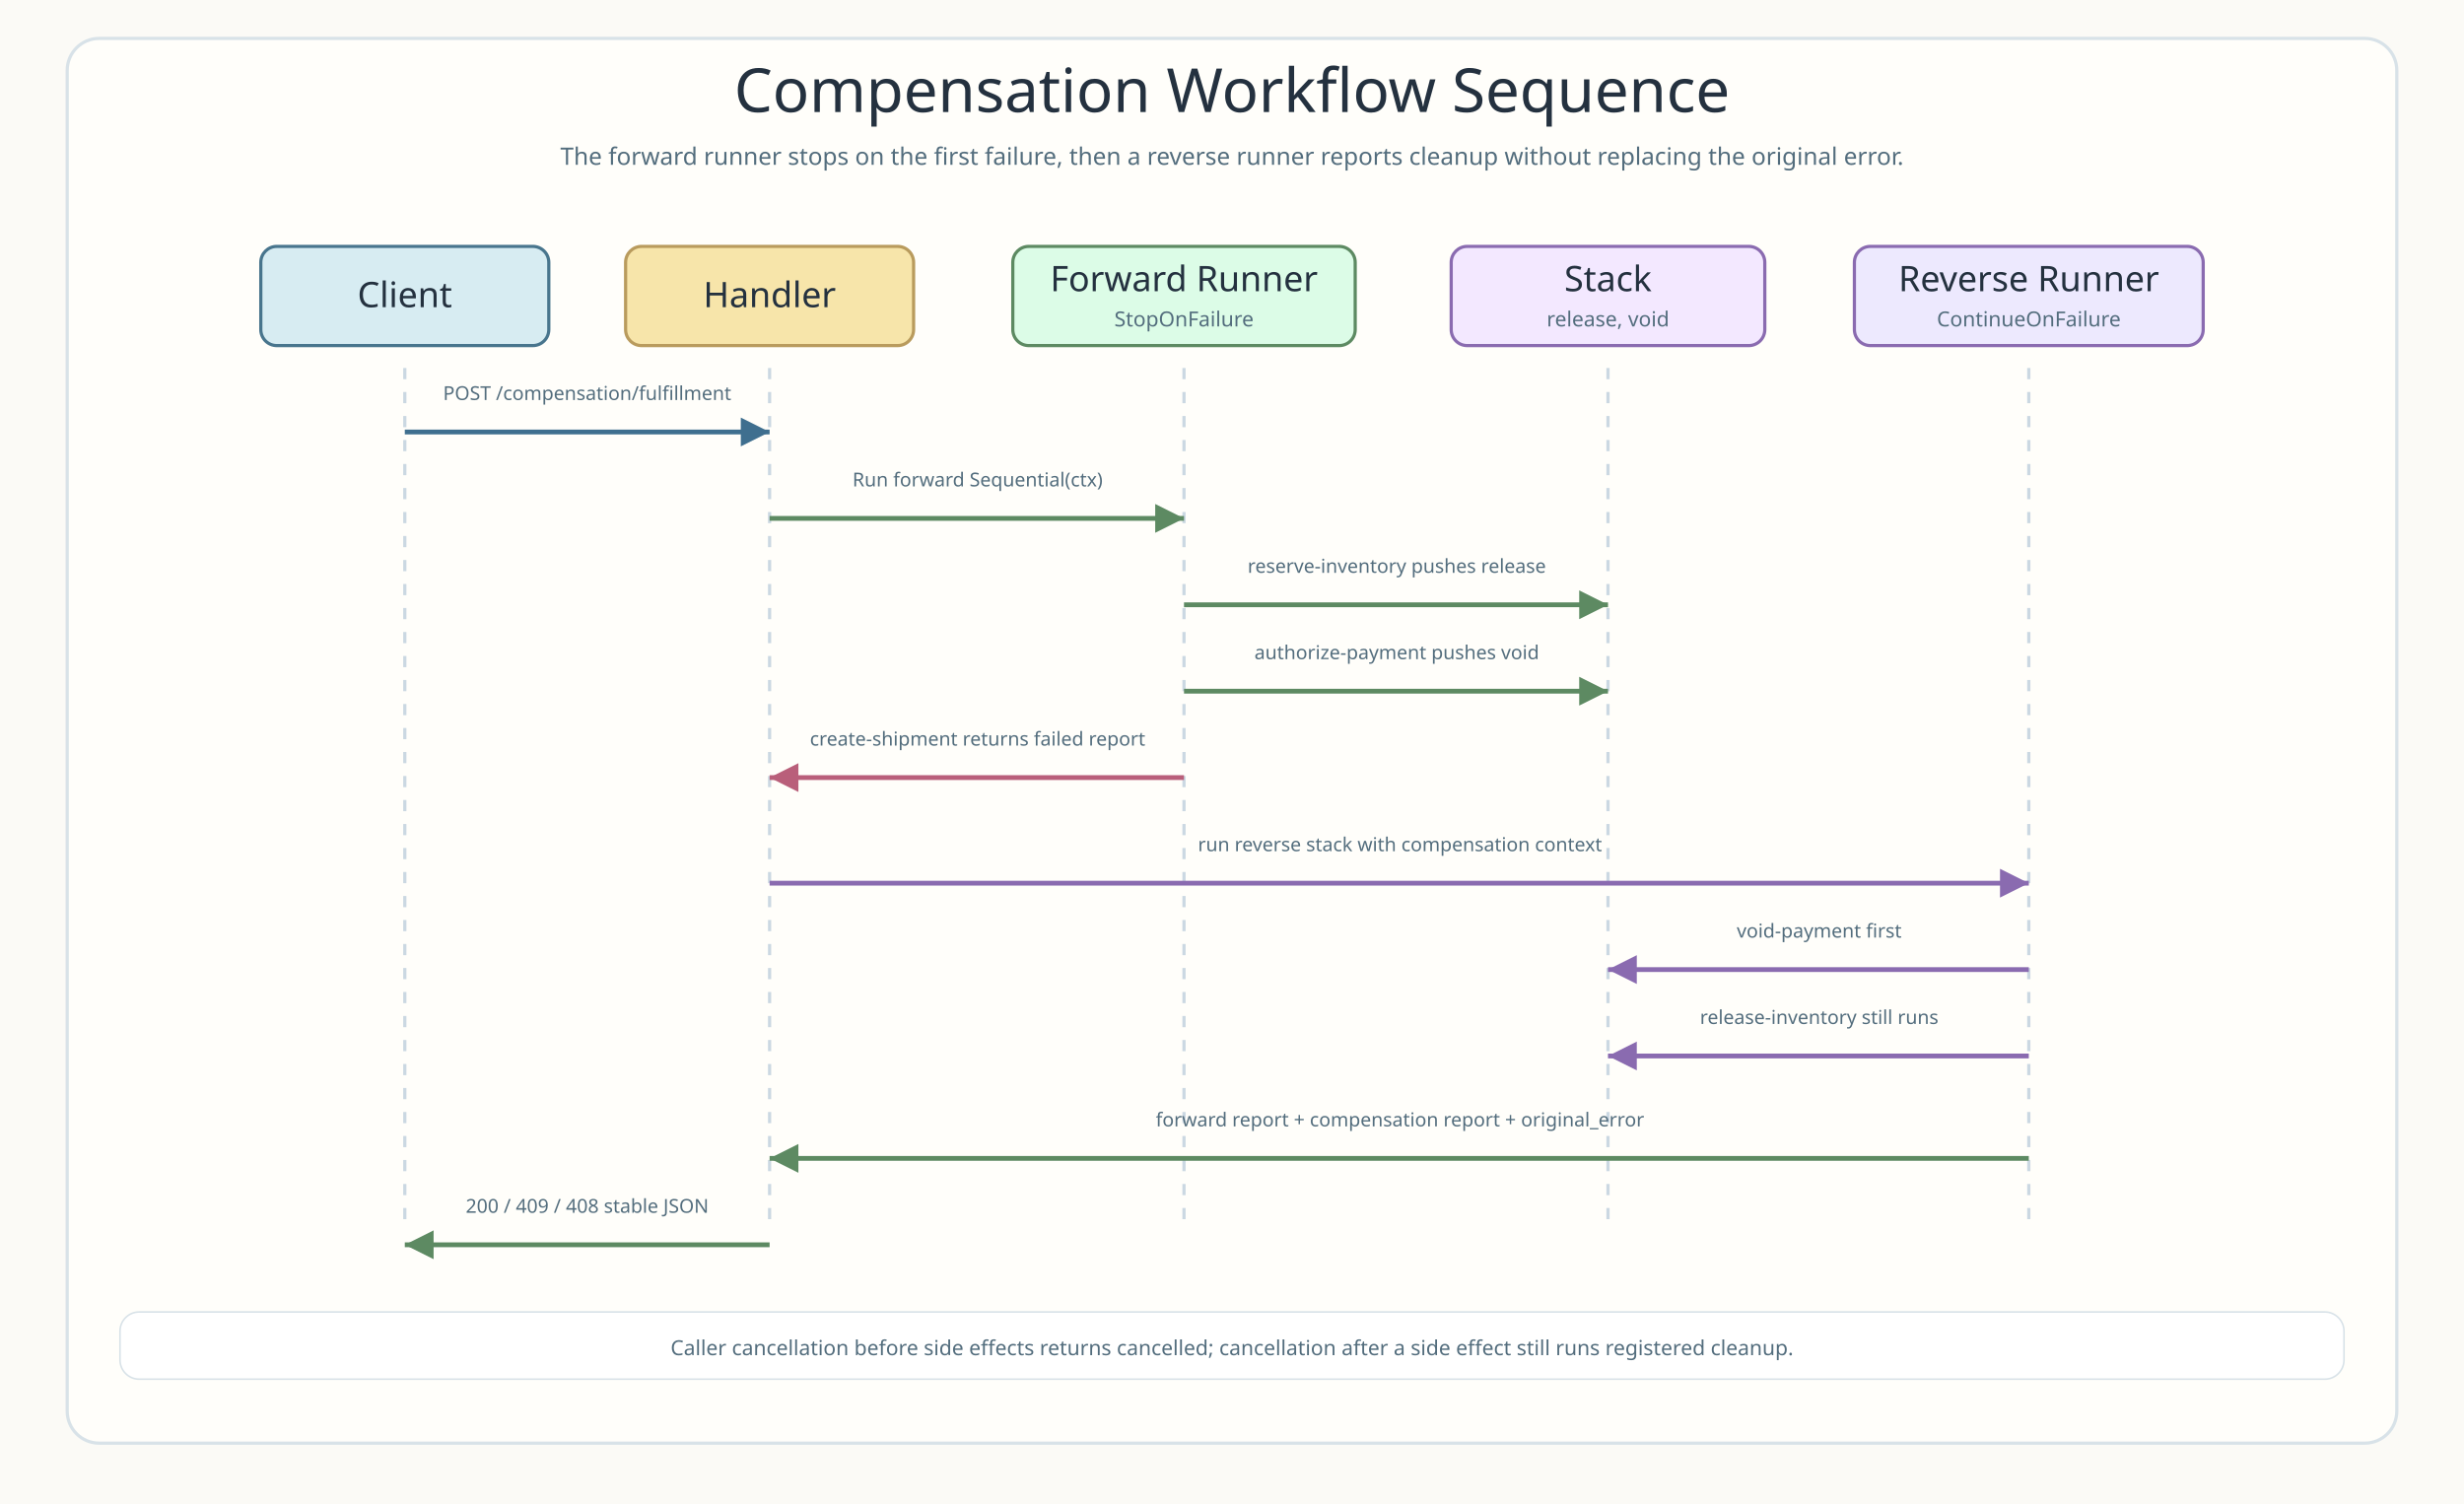
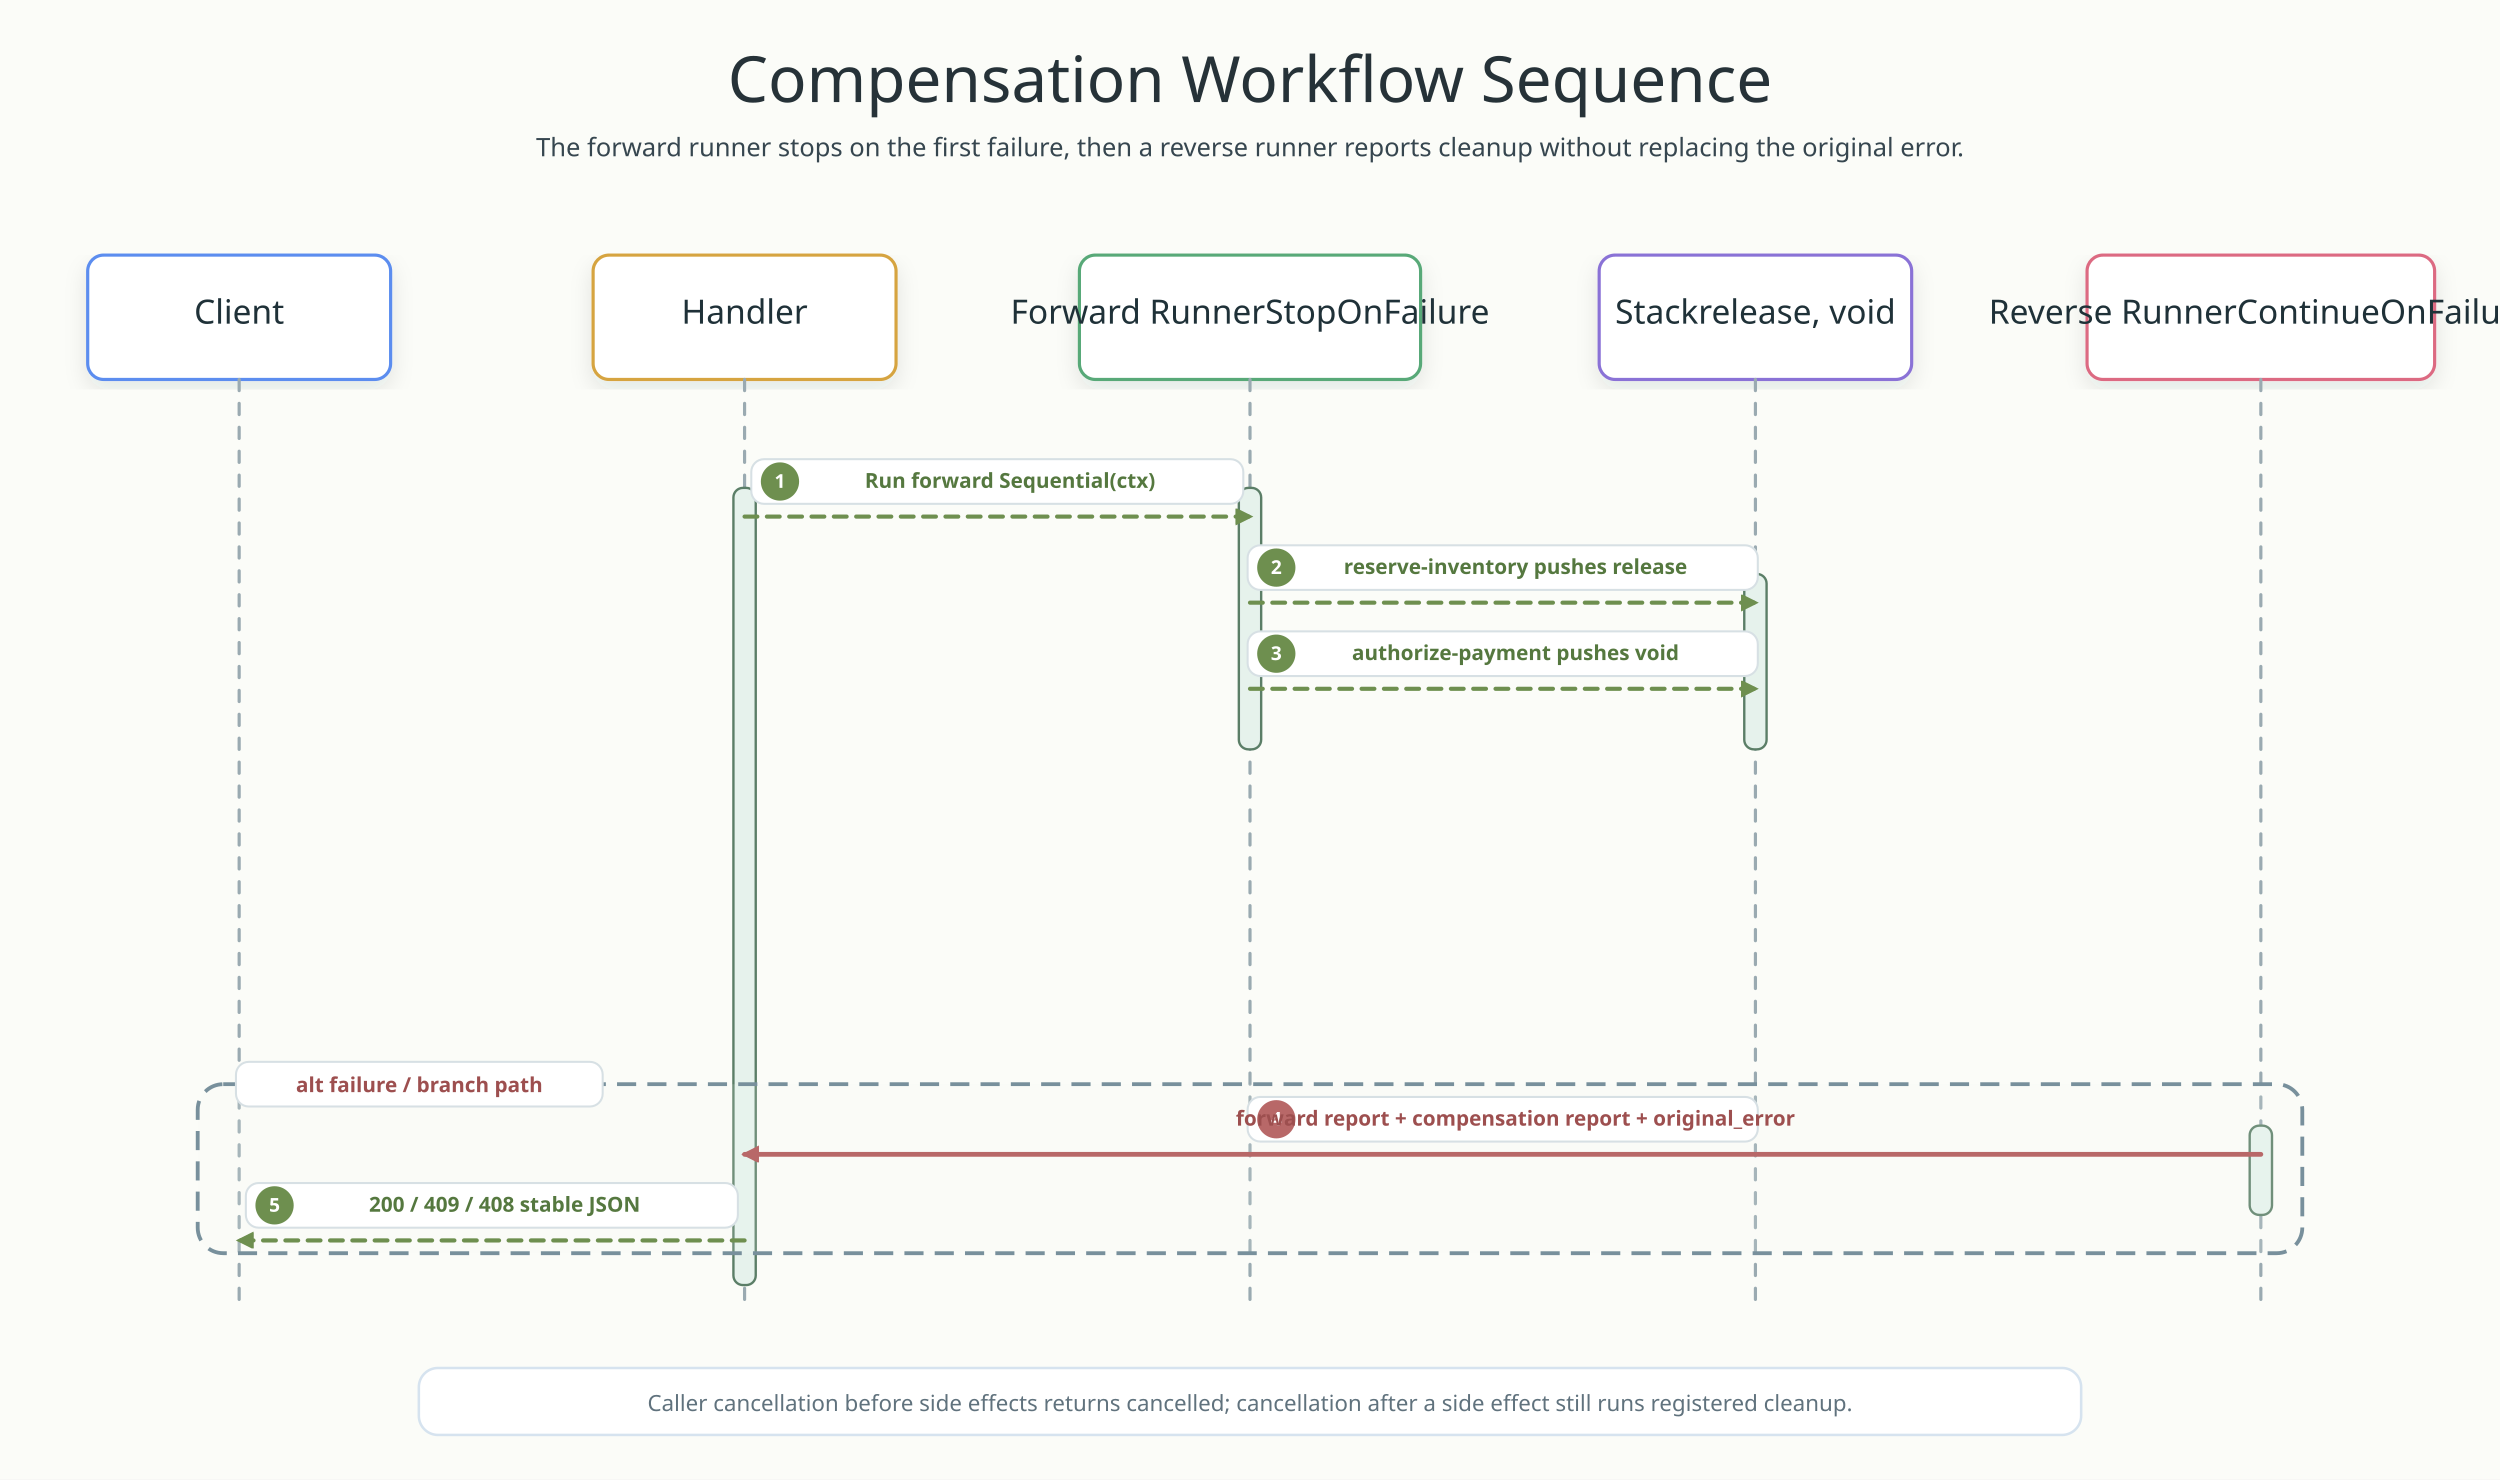
- <svg xmlns="http://www.w3.org/2000/svg" width="1540" height="940" viewBox="0 0 1540 940" role="img" aria-labelledby="title desc">
+ <svg xmlns="http://www.w3.org/2000/svg" width="1568" height="928" viewBox="-60 0 1568 928" role="img" aria-labelledby="title desc">
  <defs>
-     <marker id="seq-request" viewBox="0 0 8 8" markerWidth="8" markerHeight="8" refX="7" refY="4" orient="auto">
-       <path d="M 1 1 L 7 4 L 1 7 Z" fill="#3f6f8f" />
+     <filter id="shadow" x="-8%" y="-8%" width="116%" height="116%">
+       <feDropShadow dx="0" dy="6" stdDeviation="7" flood-color="#203040" flood-opacity="0.10" />
+     </filter>
+     <marker id="arrow-call" markerWidth="13" markerHeight="13" refX="9" refY="5" orient="auto" markerUnits="userSpaceOnUse">
+       <polygon points="0,0 10,5 0,10" fill="#3F7D9C" stroke="#3F7D9C" stroke-dasharray="none" style="stroke-dasharray:none" />
    </marker>
-     <marker id="seq-success" viewBox="0 0 8 8" markerWidth="8" markerHeight="8" refX="7" refY="4" orient="auto">
-       <path d="M 1 1 L 7 4 L 1 7 Z" fill="#5d8a62" />
+     <marker id="arrow-return" markerWidth="13" markerHeight="13" refX="9" refY="5" orient="auto" markerUnits="userSpaceOnUse">
+       <polygon points="0,0 10,5 0,10" fill="#6E8F4F" stroke="#6E8F4F" stroke-dasharray="none" style="stroke-dasharray:none" />
    </marker>
-     <marker id="seq-failure" viewBox="0 0 8 8" markerWidth="8" markerHeight="8" refX="7" refY="4" orient="auto">
-       <path d="M 1 1 L 7 4 L 1 7 Z" fill="#b95f7a" />
+     <marker id="arrow-async" markerWidth="13" markerHeight="13" refX="9" refY="5" orient="auto" markerUnits="userSpaceOnUse">
+       <polygon points="0,0 10,5 0,10" fill="#755BC6" stroke="#755BC6" stroke-dasharray="none" style="stroke-dasharray:none" />
    </marker>
-     <marker id="seq-comp" viewBox="0 0 8 8" markerWidth="8" markerHeight="8" refX="7" refY="4" orient="auto">
-       <path d="M 1 1 L 7 4 L 1 7 Z" fill="#8a6bb0" />
+     <marker id="arrow-fail" markerWidth="13" markerHeight="13" refX="9" refY="5" orient="auto" markerUnits="userSpaceOnUse">
+       <polygon points="0,0 10,5 0,10" fill="#B86868" stroke="#B86868" stroke-dasharray="none" style="stroke-dasharray:none" />
    </marker>
    <style>
      @font-face { font-family: 'Architects Daughter'; src: url('file:///Users/debop/Library/Fonts/ArchitectsDaughter-Regular.ttf') format('truetype'); }
      @font-face { font-family: 'Comic Mono'; src: url('file:///Users/debop/Library/Fonts/ComicMono.ttf') format('truetype'); }
-       .title { font-family: 'Architects Daughter'; font-size: 38px; fill: #24313f; }
-       .subtitle, .detail, .label, .footer { font-family: 'Comic Mono'; fill: #536d7d; }
-       .subtitle { font-size: 15px; }
-       .card-title { font-family: 'Architects Daughter'; font-size: 22px; fill: #24313f; }
-       .detail { font-size: 13px; }
-       .label { font-size: 12px; }
-       .footer { font-size: 13px; }
-       .frame { fill: #fffefa; stroke: #d8e2e8; stroke-width: 2; rx: 20; }
-       .lifeline { stroke: #cbd8e2; stroke-width: 2; stroke-dasharray: 7 8; }
-       .request { fill: none; stroke: #3f6f8f; stroke-width: 3; marker-end: url(#seq-request); }
-       .success { fill: none; stroke: #5d8a62; stroke-width: 3; marker-end: url(#seq-success); }
-       .failure { fill: none; stroke: #b95f7a; stroke-width: 3; marker-end: url(#seq-failure); }
-       .comp { fill: none; stroke: #8a6bb0; stroke-width: 3; marker-end: url(#seq-comp); }
+       .canvas{fill:#fbfcf8}.title{font-family:'Architects Daughter';font-size:40px;fill:#263238}.subtitle,.detail,.footer{font-family:'Comic Mono';fill:#36464f}.subtitle{font-size:16px}.footer{font-size:14px;fill:#60727d}.cardTitle{font-family:'Architects Daughter';font-size:21px;fill:#1f3138}.role{font-family:'Comic Mono';font-size:12px;fill:#546a73}.card{fill:#ffffff;stroke-width:2;filter:url(#shadow)}.lifeline{stroke:#9aaab1;stroke-width:2;stroke-dasharray:7 8;stroke-linecap:round}.activation{fill:#e6f2ec;stroke:#5b7e67;stroke-width:1.5}.call,.return,.async,.fail{fill:none;stroke-width:3;stroke-linecap:round;stroke-linejoin:round}.call{stroke:#3F7D9C;marker-end:url(#arrow-call)}.return{stroke:#6E8F4F;stroke-width:2.6;stroke-dasharray:8 6;marker-end:url(#arrow-return)}.async{stroke:#755BC6;marker-end:url(#arrow-async)}.fail{stroke:#B86868;marker-end:url(#arrow-fail)}.alt{fill:#eef7f0;fill-opacity:.14;stroke:#78909c;stroke-width:2.4;stroke-dasharray:12 7}.divider{stroke:#78909c;stroke-width:2;stroke-dasharray:10 8}rect.label{fill:#ffffff;stroke:#d7e0e4;stroke-width:1.3}.callLabel{stroke:#9cc2d1}.returnLabel{stroke:#b6c9a4}.asyncLabel{stroke:#b8a9d5}.failLabel{stroke:#d9abab}.badgeText,.msg{font-family:'Comic Mono';font-size:12px;font-weight:700}.msg{font-size:13px}.callText{fill:#2f6f8e}.returnText{fill:#55783F}.asyncText{fill:#674b91}.failText{fill:#9d4f4f}
    </style>
  </defs>
-   <rect width="1540" height="940" fill="#fbfaf6" />
-   <rect class="frame" x="42" y="24" width="1456" height="878" />
-   <text class="title" x="770" y="70" text-anchor="middle">Compensation Workflow Sequence</text>
-   <text class="subtitle" x="770" y="103" text-anchor="middle">The forward runner stops on the first failure, then a reverse runner reports cleanup without replacing the original error.</text>
-   <g transform="translate(163 154)">
-     <rect width="180" height="62" rx="10" fill="#d7ecf2" stroke="#48758d" stroke-width="2" />
-     <text class="card-title" x="90" y="38" text-anchor="middle">Client</text>
+   <rect class="canvas" x="-60" y="0" width="1568" height="928" />
+   <text class="title" x="724" y="64" text-anchor="middle">Compensation Workflow Sequence</text>
+   <text class="subtitle" x="724" y="98" text-anchor="middle">The forward runner stops on the first failure, then a reverse runner reports cleanup without replacing the original error.</text>
+   <g id="participant-1">
+     <rect class="card" x="-5" y="160" width="190" height="78" rx="10" fill="#E8F3FF" stroke="#5B8DEF" />
+     <text class="cardTitle" x="90" y="203" text-anchor="middle">Client</text>
+     <line class="lifeline" x1="90" y1="238" x2="90" y2="816" />
  </g>
-   <g transform="translate(391 154)">
-     <rect width="180" height="62" rx="10" fill="#f7e5aa" stroke="#b99b5d" stroke-width="2" />
-     <text class="card-title" x="90" y="38" text-anchor="middle">Handler</text>
+   <g id="participant-2">
+     <rect class="card" x="312" y="160" width="190" height="78" rx="10" fill="#FFF3D9" stroke="#D6A441" />
+     <text class="cardTitle" x="407" y="203" text-anchor="middle">Handler</text>
+     <line class="lifeline" x1="407" y1="238" x2="407" y2="816" />
  </g>
-   <g transform="translate(633 154)">
-     <rect width="214" height="62" rx="10" fill="#dcfce7" stroke="#5d8a62" stroke-width="2" />
-     <text class="card-title" x="107" y="28" text-anchor="middle">Forward Runner</text>
-     <text class="detail" x="107" y="50" text-anchor="middle">StopOnFailure</text>
+   <g id="participant-3">
+     <rect class="card" x="617" y="160" width="214" height="78" rx="10" fill="#EAF7EF" stroke="#58A978" />
+     <text class="cardTitle" x="724" y="203" text-anchor="middle">Forward RunnerStopOnFailure</text>
+     <line class="lifeline" x1="724" y1="238" x2="724" y2="816" />
  </g>
-   <g transform="translate(907 154)">
-     <rect width="196" height="62" rx="10" fill="#f3e8ff" stroke="#8a6bb0" stroke-width="2" />
-     <text class="card-title" x="98" y="28" text-anchor="middle">Stack</text>
-     <text class="detail" x="98" y="50" text-anchor="middle">release, void</text>
+   <g id="participant-4">
+     <rect class="card" x="943" y="160" width="196" height="78" rx="10" fill="#F1ECFF" stroke="#8A72D6" />
+     <text class="cardTitle" x="1041" y="203" text-anchor="middle">Stackrelease, void</text>
+     <line class="lifeline" x1="1041" y1="238" x2="1041" y2="816" />
  </g>
-   <g transform="translate(1159 154)">
-     <rect width="218" height="62" rx="10" fill="#ede9fe" stroke="#8a6bb0" stroke-width="2" />
-     <text class="card-title" x="109" y="28" text-anchor="middle">Reverse Runner</text>
-     <text class="detail" x="109" y="50" text-anchor="middle">ContinueOnFailure</text>
+   <g id="participant-5">
+     <rect class="card" x="1249" y="160" width="218" height="78" rx="10" fill="#FDECEF" stroke="#DC6B82" />
+     <text class="cardTitle" x="1358" y="203" text-anchor="middle">Reverse RunnerContinueOnFailure</text>
+     <line class="lifeline" x1="1358" y1="238" x2="1358" y2="816" />
  </g>
-   <line class="lifeline" x1="253" y1="230" x2="253" y2="766" />
-   <line class="lifeline" x1="481" y1="230" x2="481" y2="766" />
-   <line class="lifeline" x1="740" y1="230" x2="740" y2="766" />
-   <line class="lifeline" x1="1005" y1="230" x2="1005" y2="766" />
-   <line class="lifeline" x1="1268" y1="230" x2="1268" y2="766" />
-   <path class="request" d="M 253 270 L 481 270" />
-   <text class="label" x="367" y="250" text-anchor="middle">POST /compensation/fulfillment</text>
-   <path class="success" d="M 481 324 L 740 324" />
-   <text class="label" x="611" y="304" text-anchor="middle">Run forward Sequential(ctx)</text>
-   <path class="success" d="M 740 378 L 1005 378" />
-   <text class="label" x="873" y="358" text-anchor="middle">reserve-inventory pushes release</text>
-   <path class="success" d="M 740 432 L 1005 432" />
-   <text class="label" x="873" y="412" text-anchor="middle">authorize-payment pushes void</text>
-   <path class="failure" d="M 740 486 L 481 486" />
-   <text class="label" x="611" y="466" text-anchor="middle">create-shipment returns failed report</text>
-   <path class="comp" d="M 481 552 L 1268 552" />
-   <text class="label" x="875" y="532" text-anchor="middle">run reverse stack with compensation context</text>
-   <path class="comp" d="M 1268 606 L 1005 606" />
-   <text class="label" x="1137" y="586" text-anchor="middle">void-payment first</text>
-   <path class="comp" d="M 1268 660 L 1005 660" />
-   <text class="label" x="1137" y="640" text-anchor="middle">release-inventory still runs</text>
-   <path class="success" d="M 1268 724 L 481 724" />
-   <text class="label" x="875" y="704" text-anchor="middle">forward report + compensation report + original_error</text>
-   <path class="success" d="M 481 778 L 253 778" />
-   <text class="label" x="367" y="758" text-anchor="middle">200 / 409 / 408 stable JSON</text>
-   <g transform="translate(75 820)">
-     <rect width="1390" height="42" rx="12" fill="#ffffff" stroke="#d8e2e8" />
-     <text class="footer" x="695" y="27" text-anchor="middle">Caller cancellation before side effects returns cancelled; cancellation after a side effect still runs registered cleanup.</text>
+   <rect class="activation" x="400" y="306" width="14" height="500" rx="6" />
+   <rect class="activation" x="717" y="306" width="14" height="164" rx="6" />
+   <rect class="activation" x="1034" y="360" width="14" height="110" rx="6" />
+   <rect class="activation" x="1351" y="706" width="14" height="56" rx="6" />
+   <rect class="alt" x="64" y="680" width="1320" height="106" rx="16" />
+   <rect class="label failLabel" x="88" y="666" width="230" height="28" rx="8" />
+   <text class="msg failText" x="203" y="685" text-anchor="middle">alt failure / branch path</text>
+   <g id="message-1">
+     <rect class="label returnLabel" x="411.2" y="288" width="308.6" height="28" rx="8" />
+     <circle cx="429.2" cy="302" r="12" fill="#6E8F4F" />
+     <text class="badgeText" x="429.2" y="306" text-anchor="middle" fill="#fff">1</text>
+     <text class="msg returnText" x="573.5" y="306" text-anchor="middle">Run forward Sequential(ctx)</text>
+     <path class="return" d="M 407 324 H 724" />
+   </g>
+   <g id="message-2">
+     <rect class="label returnLabel" x="722.5" y="342" width="320" height="28" rx="8" />
+     <circle cx="740.5" cy="356" r="12" fill="#6E8F4F" />
+     <text class="badgeText" x="740.5" y="360" text-anchor="middle" fill="#fff">2</text>
+     <text class="msg returnText" x="890.5" y="360" text-anchor="middle">reserve-inventory pushes release</text>
+     <path class="return" d="M 724 378 H 1041" />
+   </g>
+   <g id="message-3">
+     <rect class="label returnLabel" x="722.5" y="396" width="320" height="28" rx="8" />
+     <circle cx="740.5" cy="410" r="12" fill="#6E8F4F" />
+     <text class="badgeText" x="740.5" y="414" text-anchor="middle" fill="#fff">3</text>
+     <text class="msg returnText" x="890.5" y="414" text-anchor="middle">authorize-payment pushes void</text>
+     <path class="return" d="M 724 432 H 1041" />
+   </g>
+   <g id="message-4">
+     <rect class="label failLabel" x="722.5" y="688" width="320" height="28" rx="8" />
+     <circle cx="740.5" cy="702" r="12" fill="#B86868" />
+     <text class="badgeText" x="740.5" y="706" text-anchor="middle" fill="#fff">4</text>
+     <text class="msg failText" x="890.5" y="706" text-anchor="middle">forward report + compensation report + original_error</text>
+     <path class="fail" d="M 1358 724 H 407" />
+   </g>
+   <g id="message-5">
+     <rect class="label returnLabel" x="94.2" y="742" width="308.6" height="28" rx="8" />
+     <circle cx="112.2" cy="756" r="12" fill="#6E8F4F" />
+     <text class="badgeText" x="112.2" y="760" text-anchor="middle" fill="#fff">5</text>
+     <text class="msg returnText" x="256.5" y="760" text-anchor="middle">200 / 409 / 408 stable JSON</text>
+     <path class="return" d="M 407 778 H 90" />
+   </g>
+   <g>
+     <rect x="202.7" y="858" width="1042.6" height="42" rx="12" fill="#ffffff" stroke="#D6E3EF" stroke-width="1.6" />
+     <text class="footer" x="724" y="885" text-anchor="middle">Caller cancellation before side effects returns cancelled; cancellation after a side effect still runs registered cleanup.</text>
  </g>
</svg>
